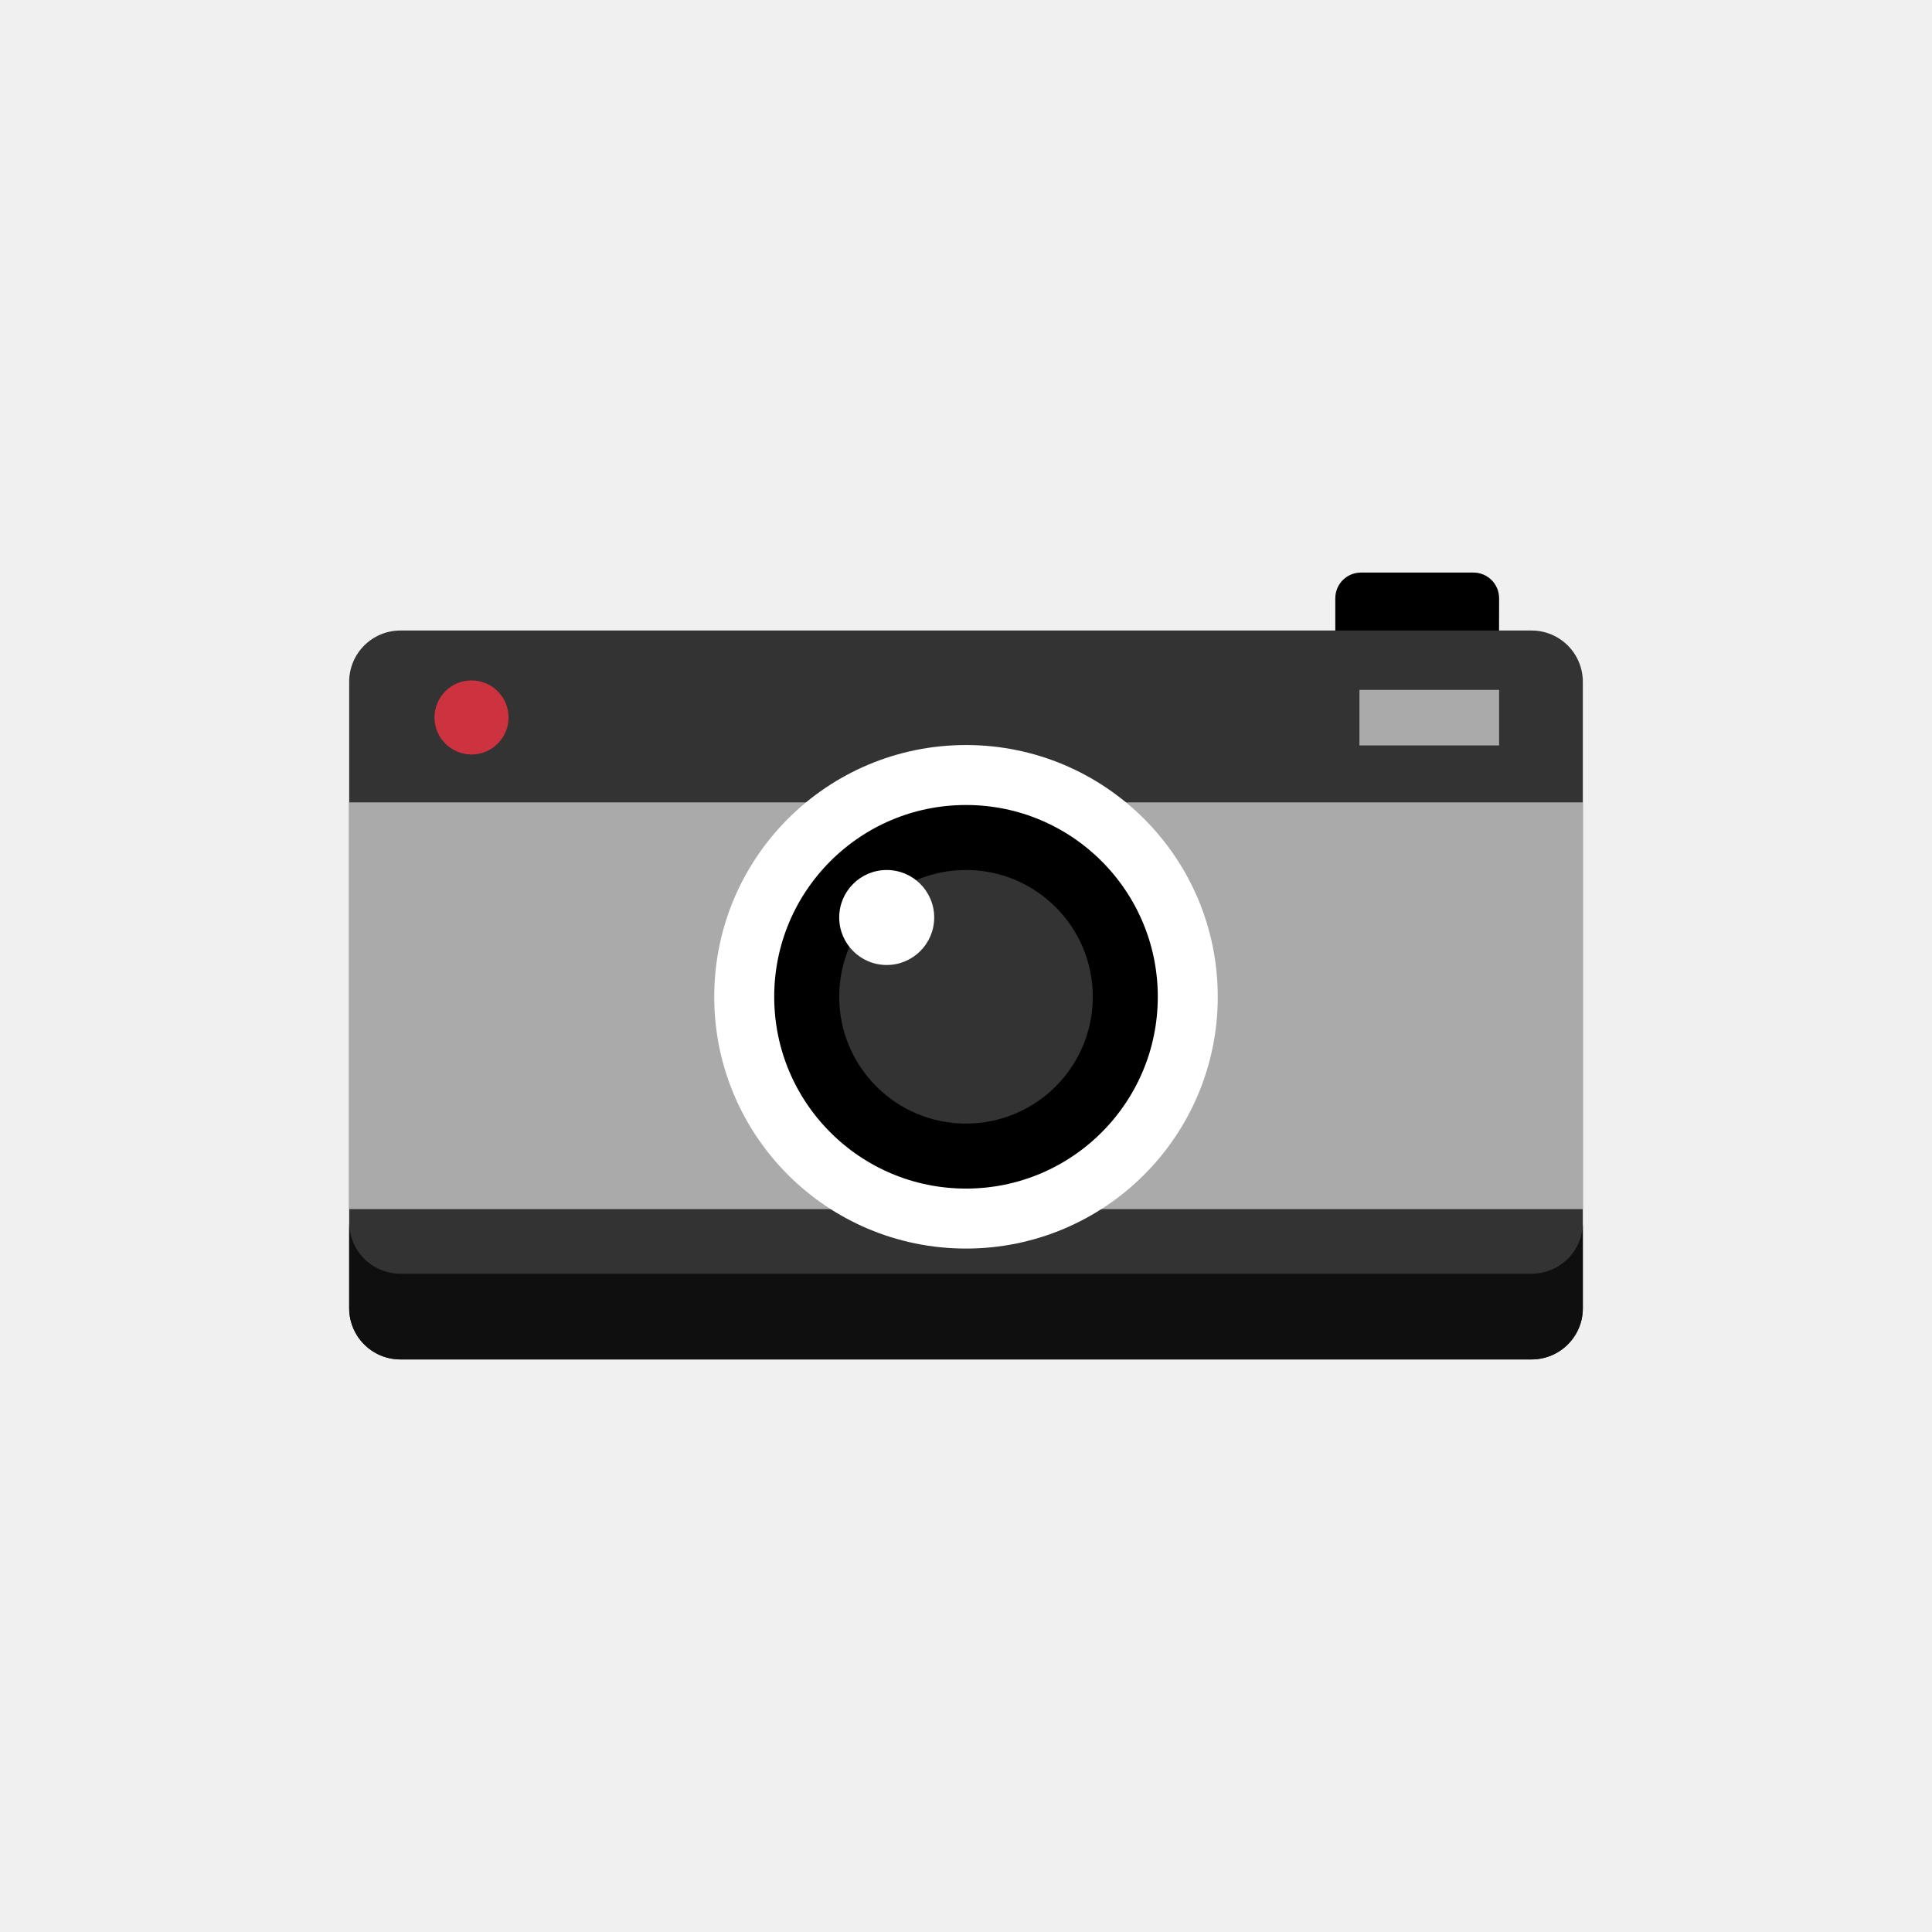
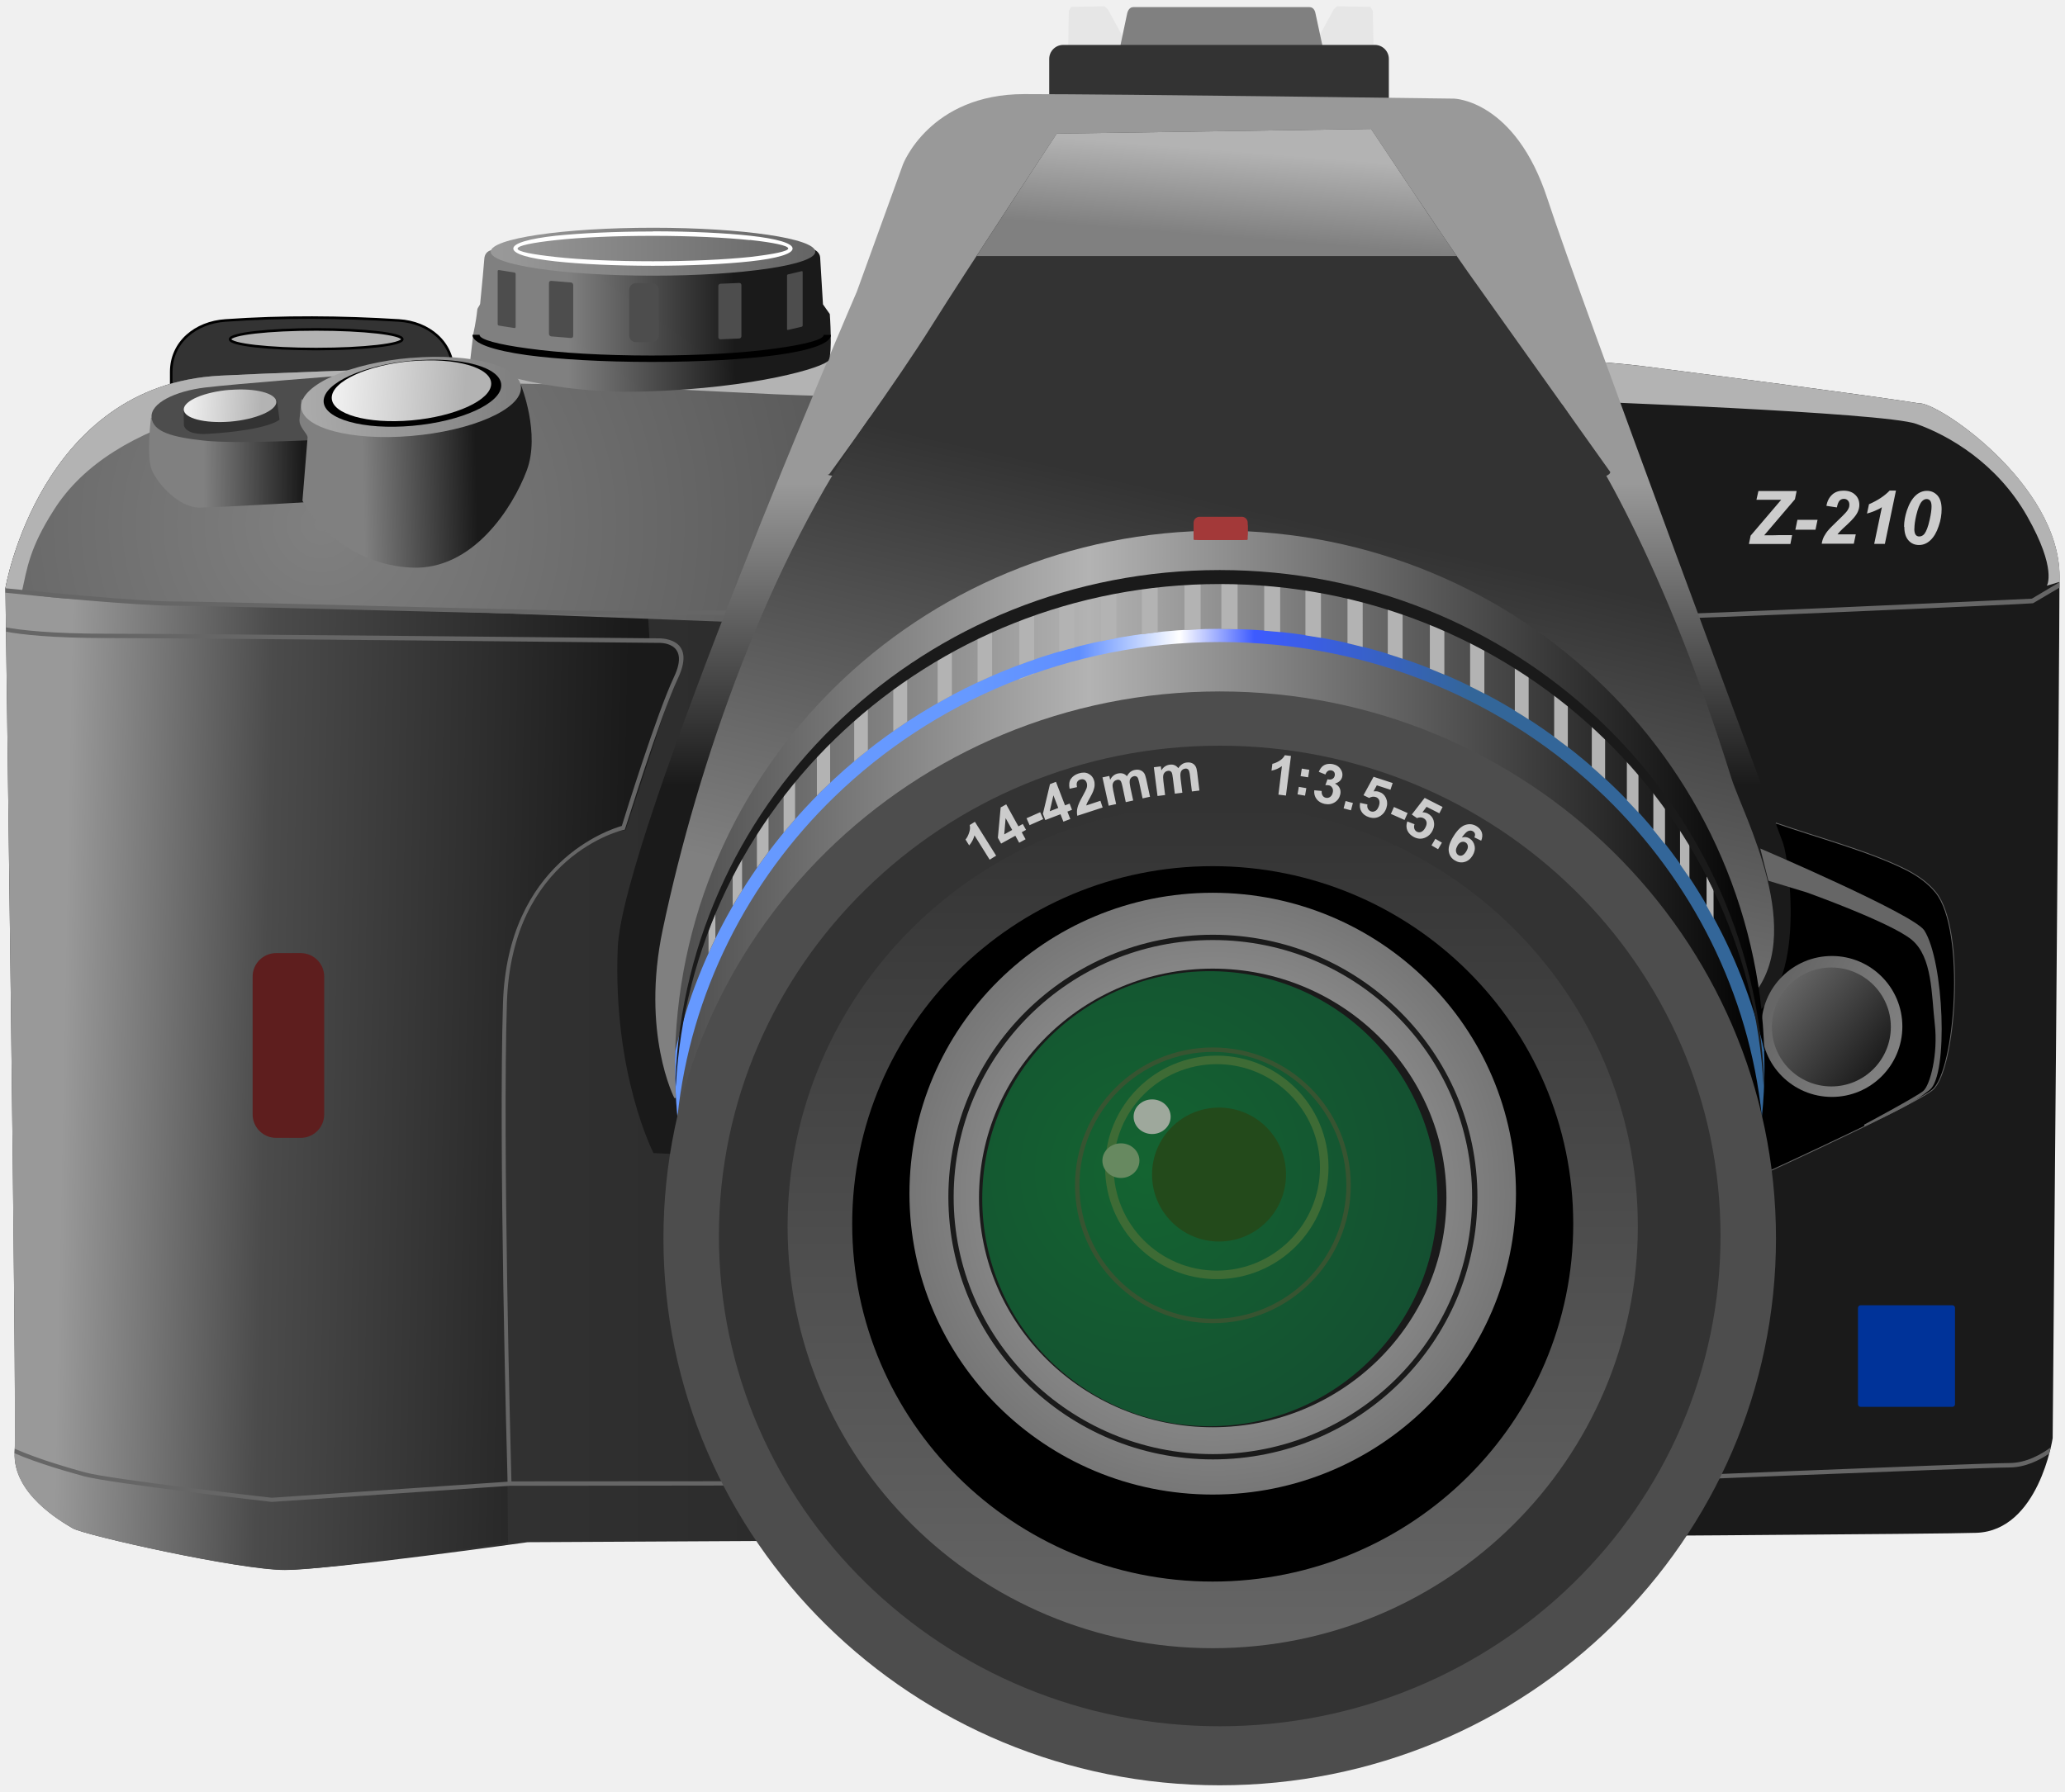
- <svg xmlns="http://www.w3.org/2000/svg" version="1.1" id="Layer_1" x="0px" y="0px" viewBox="0 0 960 960" style="enable-background:new 0 0 960 960;" xml:space="preserve">
-   <style type="text/css">
- 	.st0{fill:#333333;}
- 	.st1{fill:#0F0F0F;}
- 	.st2{fill:#AAAAAA;}
- 	.st3{stroke:#FFFFFF;stroke-width:29.803;stroke-miterlimit:10;}
- 	.st4{fill:#FFFFFF;}
- 	.st5{fill:#CC333F;}
- </style>
-   <g id="Layer_1_1_">
-     <g>
-       <path d="M744.8,338.3h-81.3v-41c0-7.1,5.7-12.8,12.8-12.8h55.8c7.1,0,12.8,5.7,12.8,12.8L744.8,338.3L744.8,338.3z" />
-       <path class="st0" d="M761,675.5H199c-14.1,0-25.5-11.4-25.5-25.5V338.8c0-14.1,11.4-25.5,25.5-25.5h562    c14.1,0,25.5,11.4,25.5,25.5V650C786.6,664.1,775.1,675.5,761,675.5z" />
-       <path class="st1" d="M761,632.9H199c-14.1,0-25.5-11.4-25.5-25.5V650c0,14.1,11.4,25.5,25.5,25.5h562c14.1,0,25.5-11.4,25.5-25.5    v-42.6C786.6,621.5,775.1,632.9,761,632.9z" />
-       <rect x="173.4" y="398.7" class="st2" width="613.1" height="202.1" />
-       <circle class="st3" cx="480" cy="495.3" r="110.2" />
-       <circle class="st0" cx="480" cy="495.3" r="63" />
-       <circle class="st4" cx="440.6" cy="455.9" r="23.6" />
-       <circle class="st5" cx="234.3" cy="356.5" r="18.4" />
-       <rect x="675.5" y="342.8" class="st2" width="69.4" height="27.6" />
-     </g>
+ <svg xmlns="http://www.w3.org/2000/svg" xmlns:xlink="http://www.w3.org/1999/xlink" viewBox="0 0 2420 2100">
+   <linearGradient id="d" gradientUnits="userSpaceOnUse" x1="791.35" x2="2067.4" y1="1250.5" y2="1250.5">
+     <stop offset="0" stop-color="#4d4d4d" />
+     <stop offset=".38" stop-color="#b3b3b3" />
+     <stop offset="1" />
+   </linearGradient>
+   <linearGradient id="e" gradientUnits="userSpaceOnUse" x1="1421.4" x2="1421.4" y1="943.5" y2="1932.5">
+     <stop offset="0" stop-color="#333" />
+     <stop offset="1" stop-color="#666" />
+   </linearGradient>
+   <linearGradient id="f" gradientUnits="userSpaceOnUse" x1="944.35" x2="586.35" y1="293.5" y2="297.5">
+     <stop offset="0" stop-color="#666" />
+     <stop offset="1" stop-color="#999" />
+   </linearGradient>
+   <linearGradient id="g" gradientUnits="userSpaceOnUse" x1="5.94" x2="3.04" y1="4.42" y2="4.53">
+     <stop offset="0" stop-color="#808080" />
+     <stop offset="1" stop-color="#b3b3b3" />
+   </linearGradient>
+   <linearGradient id="h" gradientUnits="userSpaceOnUse" x1="731.35" x2="75.35" y1="1176.5" y2="1163.5">
+     <stop offset="0" stop-color="#1a1a1a" />
+     <stop offset=".639" stop-color="#4b4b4b" />
+     <stop offset="1" stop-color="#999" />
+   </linearGradient>
+   <linearGradient id="i" gradientUnits="userSpaceOnUse" x1="2204.4" x2="2088.4" y1="1250.5" y2="1157.5">
+     <stop offset="0" stop-color="#1a1a1a" />
+     <stop offset="1" stop-color="#666" />
+   </linearGradient>
+   <linearGradient id="j" gradientUnits="userSpaceOnUse" x1="5.39" x2="3.53" y1="4.52" y2="4.4">
+     <stop offset="0" stop-color="#b3b3b3" />
+     <stop offset="1" stop-color="#fefefe" />
+   </linearGradient>
+   <linearGradient id="l" gradientUnits="userSpaceOnUse" x1="2209.4" x2="2084.4" y1="1239.5" y2="1166.5">
+     <stop offset="0" stop-color="#808080" />
+     <stop offset="1" stop-color="#666" />
+   </linearGradient>
+   <linearGradient id="m" gradientUnits="userSpaceOnUse" x1="1932.4" x2="488.35" y1="1117.5" y2="1117.5">
+     <stop offset="0" stop-color="#1a1a1a" />
+     <stop offset="1" stop-color="#333" />
+   </linearGradient>
+   <linearGradient id="o" gradientUnits="userSpaceOnUse" x1="1494.4" x2="1376.4" y1="602.5" y2="1128.5">
+     <stop offset="0" stop-color="#333" />
+     <stop offset="1" stop-color="#808080" />
+   </linearGradient>
+   <linearGradient id="p" gradientUnits="userSpaceOnUse" x1="1135.4" x2="1723.4" y1="1023.5" y2="1023.5">
+     <stop offset="0" stop-color="#69f" />
+     <stop offset=".22" stop-color="#5f8eff" />
+     <stop offset=".42" stop-color="#fff" />
+     <stop offset=".569" stop-color="#3d5bff" />
+     <stop offset="1" stop-color="#369" />
+   </linearGradient>
+   <linearGradient id="q" gradientUnits="userSpaceOnUse" x1="8.55" x2="6.59" y1="3.69" y2="3.71">
+     <stop offset="0" stop-color="#1a1a1a" />
+     <stop offset="1" stop-color="#808080" />
+   </linearGradient>
+   <linearGradient id="t" gradientUnits="userSpaceOnUse" x1="1419.4" x2="1419.4" y1="920.5" y2="566.5">
+     <stop offset="0" stop-color="#1a1a1a" />
+     <stop offset="1" stop-color="#999" />
+   </linearGradient>
+   <radialGradient id="u" cx="1343.4" cy="1373.5" gradientUnits="userSpaceOnUse" r="887">
+     <stop offset="0" stop-color="#146431" />
+     <stop offset="1" stop-color="#143131" />
+   </radialGradient>
+   <radialGradient id="v" cx="1421.4" cy="1399.5" gradientUnits="userSpaceOnUse" r="1046">
+     <stop offset="0" stop-color="#b3b3b3" />
+     <stop offset="1" />
+   </radialGradient>
+   <radialGradient id="w" cx="376.35" cy="614.5" gradientUnits="userSpaceOnUse" r="2057">
+     <stop offset="0" stop-color="#808080" />
+     <stop offset="1" />
+   </radialGradient>
+   <linearGradient id="a" x1="545.35" x2="359.35" xlink:href="#j" y1="459.5" y2="447.5" />
+   <linearGradient id="b" x1="600.35" x2="310.35" xlink:href="#g" y1="449.5" y2="460.5" />
+   <linearGradient id="c" x1="861.35" x2="665.35" xlink:href="#q" y1="376.5" y2="378.5" />
+   <linearGradient id="k" x1="306.35" x2="198.35" xlink:href="#j" y1="476.5" y2="470.5" />
+   <linearGradient id="n" x1="1421.4" x2="1429.4" xlink:href="#g" y1="276.5" y2="175.5" />
+   <linearGradient id="r" x1="354.35" x2="238.35" xlink:href="#q" y1="534.5" y2="535.5" />
+   <linearGradient id="s" x1="558.35" x2="425.35" xlink:href="#q" y1="558.5" y2="561.5" />
+   <path d="m264.05 375.65c67.8-4.8 135.7-4.2 203.5 0 34.8 2.2 63.4 25.5 63.4 60.4v54.3h-330.3v-54.3c0-35 28.6-58 63.4-60.4z" fill="#333" stroke="#000" stroke-width="3" />
+   <ellipse cx="370.55" cy="397.65" fill="#b3b3b3" rx="100.9" ry="11.5" stroke="#000" stroke-width="3" />
+   <path d="m6.35 689.35s40.6-238.3 251.8-249c211.2-11 1391.8-46 1668-11 276.2 35.3 322.2 43.4 322.2 43.4 21.7-2.7 165.2 94.7 165.2 203 0 98-8 1010-8 1010s-16.3 108.4-89.4 111c-73 2.8-1697.8 11-1697.8 11s-230 32.4-284.3 32.4c-54 0-235.6-40.7-249-48.8-13.6-8.2-70.5-40.7-67.8-89.4 2.6-48.6-10.9-1012.6-10.9-1012.6z" fill="url(#m)" />
+   <path d="m6.35 689.35s39.3-117 141.5-188.4l597.8-2.4 15.7 254c39-4.3 38.3 16 31.4 39l-59.7 181.4c-70.4 10-116.7 70-140.7 176.3l-1 140.3 4 518.8c-51 7.2-215.3 32-261.4 32-54 0-235.5-40.8-249-49-13.6-8-70.5-40.5-67.8-89.2 2.7-48.8-10.8-1012.8-10.8-1012.8z" fill="url(#h)" />
+   <rect fill="#5e1e1e" height="216.6" rx="27.6" width="83.9" x="296.05" y="1117.2" />
+   <path d="m6.35 689.35s40.6-238.3 251.8-249c110.5-5.7 486.4-18 859.2-23.5 6 28 10 47.8 10 47.8l-246.4 265.4s-622.8-24.4-771.7-27c-48-1-80.5-6.26-102.9-12.97z" fill="url(#w)" />
+   <path d="m1016.4 464.65c-250.4 2.7-814.5-85.3-953 132.7-29 45.3-31.5 68.4-38 97.4-7-1.5-13.4-3-19-4.8v-.6s40.6-238.3 251.8-249c102-5.3 429-16.2 771.6-22m799.6 3c38.9 2.2 71.7 5 97 8 276 35.3 322 43.4 322 43.4 21.8-2.7 165.3 94.7 165.3 203v6.3l-15 4.5s12.3-19-23-81.3-92-95-130-108.4c-37.8-13.6-406-27-406-27" fill="#b3b3b3" />
+   <path d="m6.95 735.45c16.5 3 51.6 7.4 119.2 7.4 104 0 638.6 5.3 644.3 5.4 1 0 47.3-2.4 24 47-21.6 45.8-61.47 176.25-62.27 177.3-3.92.23-132.83 31.7-138.13 203.1h0c-5.2 165.4 4.4 527.4 5.3 560.8l301-.2 964.2-2.3c1.4 0 457.9-19 490.2-19 20.2 0 38.3-10.7 48.7-18.5l-2.1 7.5c-11.2 7.7-28 16.2-46.7 16.2-32.6 0-488.8 18.8-490.1 19l-964.2 2.1-303 .4-279 18.89c-.76-.07-189.87-21.9-219.87-30.1-8.5-2.4-21.8-6-36.3-10.6-14.4-4.6-30.42-9.96-45.12-16.36l.23-5.22c14.6 6.3 31.66 12.48 46.26 16.98 15 4.8 27.8 8.4 36.2 10.7 29 8 211.7 29 218.7 29.7l276.4-18.8c-1-33-10.6-395.2-5.4-561 5.2-165 125.16-203.7 139.26-207.7 4.3-13.8 40.84-131.6 61.34-175 19.8-42.2-18.96-39.57-18.96-39.57s-538.24-5.63-644.94-5.63c-66 0-101.7-4.2-119-7.5m1925.2-19.7c37.3 0 431.4-18 448.8-19l32.39-19.24.01 6.34-30.69 18.09-.81.23c-.7.72-411.9 18.88-449.7 18.88l-1056-5.2h-200.6c-9.6 0-81.4-1.7-166.4-3.8-123-3-273.8-7-304.6-7-44.7 0-166.4-11.8-198.4-15.3v-5.2c31 3.2 153.6 15.5 198.4 15.5 30 0 181.5 3.8 305 7 84.5 2 156 3.8 166 3.8h200.6z" fill="#666" />
+   <path d="m2081.8 964.95c49 17 109 33 151 54 14.4 7.2 26.7 16 35.8 27.2 35.7 44.2 23 209.8-4 231.5-27 21.6-246.4 120.5-246.4 120.5l-43.5-346.6 107-86.7z" stroke="#666" />
+   <path d="m1251.4 75.05l1.2-62.3 2.8-4.7 39.2-.7 3.8 3.7 26.7 49m285 15l-1.3-62.3-2.8-4.7-39.2-.7-3.8 3.7-26.7 49" fill="#e6e6e6" />
+   <path d="m1328.2 8.35h206.4c4 0 6.3 3.3 7 7.2l10.4 48.3h-241.2l10.2-48.3c1-4 3.3-7.2 7.2-7.2z" fill="#808080" />
+   <rect fill="#333" height="81.4" rx="16.4" width="398" x="1229.6" y="52.65" />
+   <path d="m765.95 1351.8s-48-92.8-42-241c5.3-131 280.2-769 280.2-769l54-149s31.2-82.5 142.2-82.5 503.6 5.3 503.6 5.3 71.7 1.3 109.6 117.7c38 116.4 267.2 730.3 276.2 755.5 6.8 19 31 185.5-48.8 205.8-80 20.3-761 181.4-761 181.4l-514.4-24.4z" fill="url(#t)" />
+   <path d="m971.65 556.05s80-109.7 120.5-174.7c40.7-65 146.3-224.7 146.3-224.7l368.3-5.5s81.4 122.4 113.7 168l166.6 234.1c2.6 39-960 9.7-915.3 2.7z" fill="#333" />
+   <path d="m1144.4 300.15c44.3-68.2 94-143.5 94-143.5l368.4-5.5s63.3 95.3 100.4 149z" fill="url(#n)" />
+   <path d="m1463.2 443.65c130.8 0 255.2 11 367.7 30.8 18.7 26.4 111.3 159.6 198.2 437.8 13.6 43.3 90.7 184 21.7 258.5s-241 55.6-241 55.6l-1019.5 60.8s-39.3-76-13.6-197.7c41.5-196.6 124-431.6 242.45-599.8 131.55-29.3 283.05-46 444.05-46z" fill="url(#o)" />
+   <circle cx="2146.8" cy="1203.2" fill="url(#l)" r="82.6" />
+   <circle cx="2146.2" cy="1203.8" fill="url(#i)" r="69.7" />
+   <path d="m2184.8 1318.2s61-32.6 69-39.3c8.2-6.8 17.6-43.4 13.6-78.6-4-35-2.7-78.4-27-98.7-24.5-20.3-123.3-55.6-123.3-55.6l-44.7-13.6-9.5-37.8s180 77 192.2 96c23 36 28.5 169.2 6.3 187-22.2 17.7-38.5 24.2-76.8 43" fill="#666" />
+   <ellipse cx="1429.4" cy="1249.8" fill="url(#d)" rx="638.4" ry="627.8" />
+   <path d="m2067.4 1232.2c.3 6 .4 11.8.4 17.7 0 20-1 39.8-3 59.3-15-145.8-82.5-276.8-183.6-375-115.6-112.2-275.3-181.6-451.8-181.6-176.4 0-336.2 69.5-451.8 181.7-101 98-168.4 229-183.7 375-1.8-19.7-2.8-39.5-2.8-59.5 0-6 0-12 .3-17.7 27.7-119 89.8-225.5 175.7-309 118.4-115 282-186 462.5-186s344 71 462.5 186c86 83.3 148 189.8 175.7 309z" fill="url(#p)" />
+   <ellipse cx="1429.4" cy="1451.6" fill="#4d4d4d" rx="651.9" ry="641.1" />
+   <ellipse cx="1429.4" cy="1448.8" fill="#333" rx="586.9" ry="574.7" />
+   <path d="m830.35 1117.2v-26.2c2.5-7 5.2-13.7 8-20.5v29.5c-2.8 5.7-5.5 11.5-8 17.3zm28.3-55.3v-35.2c3.5-7 7-13.6 11-20.3v37.4c-3.8 6-7.5 12-11 18zm28.4-44.7v-40.3c4.4-7 9-13.8 13.6-20.6v42c-4.6 6.2-9 12.5-13.5 18.8zm31.3-41.1v-44c4.3-6 8.8-11.5 13.4-17.2v45.2l-13.5 16zm39-43.3v-47.2c5-5.5 10.3-11 15.5-16.2v48.2l-6 5.7c-3.2 3-6.4 6-9.5 9.3zm43.7-40.4v-49.7c5.3-4.7 10.6-9.2 16-13.7v50.4c-5.4 4.2-10.7 8.5-16 13zm45.8-35.3v-51.7l16.3-11.5v52zm52-32.9v-53.2c5.5-3.3 11-6.4 16.7-9.6v53.6c-5.6 3-11.2 6-16.7 9.2zm46.8-24.3v-54.2l17-8v54.5c-5.7 2.5-11.4 5-17 7.7zm48.9-20.5v-55c5.8-2.4 11.6-4.5 17.4-6.6v55.3c-5.8 2-11.6 4-17.4 6.2zm0 17.2v-.8l17.4-6.4v.5zm46.8-32.7v-55.8c6-1.8 11.8-3.5 17.8-5v56c-6 1.4-12 3-17.8 4.8zm49-12.3v-56.2l18-3.7v56.4c-6 1-12 2.3-18 3.5zm47.8-8.2v-56.6l18.6-2.3v56.7c-6.2.7-12.4 1.4-18.6 2.3zm49.9-5v-56.6l19-1v56.8c-6.4.3-12.7.5-19 1zm611.9 288.2l8.2 16.6v33.2l-8.2-14.6zm-31.1-54.2l11 17.6v39l-11-15.8zm-31.2-44c4.6 6 9.1 12 13.6 18.3v43c-4.6-5.8-9-11.4-13.7-17v-44.3zm-31.1-37c4.6 5 9 10 13.6 15.4v45.8c-4.5-5-9-9.8-13.6-14.5zm-41.2-41.6c5.4 5 10.6 9.8 15.7 14.8v48.4c-5-4.8-10.3-9.4-15.6-14v-49.2zm-44-37.1c5.4 4 10.7 8.3 16 12.6v50.5l-16-12v-51.2zm-46.2-32.3c5.5 3.5 11 7 16.3 10.8v52.2c-5.3-3.5-10.7-7-16.2-10.2v-52.8zm-52.3-29.8l16.7 8.8v53.7c-5.5-3-11-5.7-16.7-8.5zm-47.2-21.7c5.7 2.3 11.4 4.7 17 7.3v54.6l-17-7v-55zm-49.3-18c6 2 11.7 3.8 17.4 6v55.3c-5.7-2-11.6-3.8-17.4-5.6v-55.6zm-47.2-13c6 1.4 12 3 17.8 4.5v56c-6-1.6-11.8-3-17.8-4.4v-56zm-49.3-9.7l18.2 3v56.5l-18.2-3zm-48.2-5.8c6.2.6 12.4 1.2 18.6 2v56.5c-6.3-.6-12.5-1.2-18.7-1.6v-57zm-50.3-2c6.3 0 12.7.2 19 .4v56.8c-6.3-.2-12.7-.3-19-.3v-57z" fill="#b3b3b3" />
+   <path d="m2067.2 1264.8c0 3-.2 6-.4 9-17.3-328.3-296-589.2-637.4-589.2s-620 261-637.4 589.2l-.4-9c13.5-331.7 293.8-596.6 637.8-596.6s624.3 265 637.8 596.6z" fill="#1a1a1a" />
+   <ellipse cx="1421.2" cy="1437.6" fill="url(#e)" rx="498.2" ry="494.4" />
+   <ellipse cx="1421.2" cy="1434.6" rx="422.5" ry="419.3" />
+   <ellipse cx="1421.2" cy="1399.2" fill="url(#v)" rx="355.4" ry="352.7" />
+   <ellipse cx="1421.2" cy="1404.2" fill="#1a1a1a" rx="273.9" ry="268.8" />
+   <circle cx="1417.8" cy="1405.1" fill="url(#u)" r="266.7" />
+   <ellipse cx="1426" cy="1368.4" fill="none" rx="125.9" ry="126" stroke="#3e6b35" stroke-width="10" />
+   <ellipse cx="1350.2" cy="1309" fill="#9ea89c" rx="21.7" ry="20.3" />
+   <circle cx="1428.6" cy="1376.8" fill="#234a1b" r="78.5" />
+   <ellipse cx="1313.6" cy="1360.5" fill="#678960" rx="21.7" ry="20.3" />
+   <path d="m421.65 474.35l-244.7 15.3s-5.8 45 1 61.3 31.8 44 55.5 44c23.8 0 154.4-8 154.4-8l34-112.5z" fill="url(#r)" />
+   <path d="m368.85 515.75s-93.4 4.8-130 .7c-36.5-4-59.5-10-61.2-27s28-31 62.6-35.2 163.7-14.2 163.7-14.2l-8.2 75-27 .8z" fill="#4d4d4d" />
+   <path d="m610.55 451.35s23 57 6.7 100.3-63 117-134.8 113.7c-71.7-3.4-115-53-128-78.5l6-73.8c.5-4.8-10.8-12.2-9.4-22.3 1.3-10.2 2-22.4 2-22.4l257.3-17z" fill="url(#s)" />
+   <path d="m581.05 292.75s-12.8-1.4-13.5 10.8c-.4 6.5-2.7 31-4.8 52-.2 2.6-3.2 5-3.4 7.5-1.5 14.7-4.7 28.3-4.7 28.3l-4 34.5s79.2 37.2 207 33c128-4 208.6-28.3 213.4-36.5s1.4-54.2 1.4-54.2l-8-11.4-3.3-55c-.3-5.2-5.5-10-10.8-10l-369 .6z" fill="url(#c)" />
+   <path d="m481.75 419.55c71-6 128.8 9.6 128.8 35s-57.7 50.5-128.8 56.5c-71 6-128.8-9.6-128.8-34.8 0-25.4 57.7-50.8 128.8-56.8z" fill="url(#b)" />
+   <ellipse cx="485.24" cy="503.83" rx="104.5" ry="38.2" stroke-width="28.2" transform="matrix(.9961 -.0884 0 1 0 0)" />
+   <path d="m482.35 423.35c51.5-4.5 93.3 7.3 93.3 26.4 0 19.2-41.8 38.4-93.4 43-51.7 4.5-93.5-7.3-93.5-26.5s41.8-38.4 93.4-43z" fill="url(#a)" />
+   <path d="m215.15 481.55l.4 17s1 11.8 28.4 10c27.4-1.6 69-6.3 83.6-16.5l-3-23-40.3-9s-68.5 22-69.2 21.5z" fill="#333" />
+   <path d="m269.55 457.05c30-2.5 54.3 4 54.3 14.2 0 10-24.3 20.5-54.3 23-30 2.3-54.2-4-54.2-14.3s24.3-20.6 54.2-23z" fill="url(#k)" />
+   <ellipse cx="765.25" cy="295.05" fill="url(#f)" rx="190.2" ry="28.1" />
+   <path d="m973.75 392.55c0 10-24.4 18.3-64 23.7-37.4 5-89 8-146 8s-109-3-146.3-8c-39.4-5.5-63.8-13.8-63.8-23.8h8.3c0 5.6 21.7 11.3 56.7 16 37 5.2 88.3 8.3 145 8.3s108-3 145-8.2c35-4.8 56.7-10.5 56.7-16h8.2z" />
+   <path d="m765.15 271.15c44.6 0 85 2 114.2 5.2 30.6 3.4 49.5 8.6 49.5 15s-19 11.7-49.5 15c-29.2 3.2-69.6 5.2-114.2 5.2-44.5 0-85-2-114.2-5.2-30.5-3.3-49.4-8.6-49.4-15s19-11.6 49.5-15c29.2-3 69.6-5 114.2-5zm113.7 10.3c-29-3-69.2-5-113.7-5-44.4 0-84.6 1.8-113.6 5-27.7 3-45 6.5-45 10s17.3 6.8 45 9.8c29 3.2 69.2 5 113.7 5 44.3 0 84.5-2 113.5-5 27.7-3.2 45-6.7 45-10s-17.3-7-45-10z" fill="#fff" />
+   <g fill="#4d4d4d">
+     <rect height="65.1" rx="1.5" stroke-width="29.4" transform="matrix(.988 .1547 0 1 0 0)" width="21.3" x="590.31" y="225.02" />
+     <rect height="65.1" rx="2.7" stroke-width="34.1" transform="matrix(.9966 .0823 0 1 0 0)" width="28.5" x="645.54" y="275.85" />
+     <rect height="69.1" rx="7.7" width="34.5" x="737.45" y="331.95" />
+     <rect height="65.1" rx="2.5" stroke-width="33.2" transform="matrix(.9991 -.042 0 1 0 0)" width="27.1" x="842.55" y="368.1" />
+     <rect height="65.1" rx="1.2" ry="1.1" stroke-width="27.7" transform="matrix(.9736 -.2282 0 1 0 0)" width="18.8" x="947.35" y="538.09" />
+   </g>
+   <rect fill="#039" height="119.1" rx="3.1" width="113.7" x="2177.4" y="1530" />
+   <path d="m1167.4 1003l-7.6 4.7-17.8-28.5c-1.1 4.3-3.2 8.3-6.2 11.8l-4.3-6.9c1.6-1.9 3-4.4 4.1-7.7 1.2-3.3 1.5-6.3.8-9.3l6.1-3.8zm27-15.15l-4.5-8.2-16.7 9.2-3.8-6.8 3.3-35.6 6.5-3.6 14.3 25.8 5.1-2.8 3.8 6.9-5 2.8 4.5 8.2zm-8.2-15l-7.7-13.9-1.6 19.1zm20.4-5.6l-3.6-8.1 16-7.1 3.6 8.1zm39.6-4.1l-3.4-8.7-17.8 6.8-2.8-7.3 8.3-34.8 7-2.7 10.6 27.6 5.4-2.1 2.8 7.3-5.4 2.1 3.4 8.7zm-6-16.1l-5.7-14.8-4.3 18.7zm49.4-8.4l2.6 7.9-29.7 9.7c-.6-3.1-.6-6.2.2-9.4.7-3.2 2.8-7.8 6.1-13.7 2.7-4.8 4.2-8 4.7-9.5.6-2.1.6-4.1.1-5.8-.6-1.9-1.6-3.2-2.9-3.9-1.4-.7-2.9-.7-4.7-.2-1.8.6-3 1.6-3.7 3s-.7 3.4-.1 5.9l-8.7 1.9c-1-4.8-.5-8.7 1.5-11.6s5-5 9-6.3c4.4-1.4 8.2-1.4 11.4.2 3.3 1.6 5.5 4.1 6.6 7.6.7 2 .9 4 .8 6s-.7 4.3-1.6 6.8c-.6 1.6-1.8 4.1-3.7 7.5-1.9 3.3-3 5.5-3.5 6.5s-.8 2-1 2.9zm2.4-27.4l8-1.7 1 4.5c2.1-4.1 5.2-6.6 9.2-7.4 2.1-.4 4-.4 5.8.1 1.7.5 3.3 1.6 4.7 3.1 1.1-2.1 2.4-3.7 3.8-4.9 1.5-1.2 3.2-2 5.1-2.4 2.4-.5 4.6-.5 6.5.2 1.9.6 3.4 1.8 4.7 3.5.9 1.3 1.7 3.5 2.4 6.6l4.5 21.1-8.7 1.9-4-18.8c-.7-3.3-1.4-5.3-2.2-6.1-1.1-1.1-2.4-1.4-4.1-1.1-1.2.3-2.3.9-3.2 1.9s-1.5 2.2-1.6 3.8c-.2 1.5.1 3.9.7 7l3.4 15.8-8.7 1.9-3.8-18.1c-.7-3.2-1.3-5.2-1.8-6.1s-1.1-1.5-1.9-1.8-1.7-.4-2.8-.1c-1.3.3-2.5.9-3.4 1.9s-1.5 2.2-1.7 3.6c-.2 1.5.1 3.8.7 6.9l3.4 16-8.7 1.9zm60.2-11.9l8.2-1 .6 4.6c2.5-3.9 5.7-6.1 9.8-6.6 2.1-.3 4.1-.1 5.7.6 1.7.7 3.1 1.9 4.4 3.5 1.2-2 2.7-3.5 4.3-4.6s3.4-1.8 5.3-2c2.5-.3 4.6-.1 6.4.7s3.3 2.1 4.3 3.9c.8 1.4 1.4 3.6 1.8 6.8l2.6 21.4-8.8 1.1-2.3-19.1c-.4-3.3-1-5.4-1.7-6.3-1-1.2-2.3-1.6-4-1.4-1.2.2-2.4.7-3.4 1.6s-1.6 2.1-1.9 3.6-.3 3.9.1 7l2 16.1-8.8 1.1-2.3-18.3c-.4-3.3-.8-5.3-1.2-6.2s-1-1.5-1.7-1.9-1.6-.5-2.8-.4c-1.4.2-2.5.7-3.5 1.6s-1.7 2-2 3.5c-.3 1.4-.3 3.8.1 7l2 16.3-8.9 1.1zm154.8 33.2l-8.8-1.1 4.1-33.4c-3.6 2.6-7.7 4.4-12.2 5.3l1-8c2.4-.5 5.1-1.6 8.1-3.4s5.1-4 6.5-6.7l7.2.9zm33.2-6.2l8.7.8c-.2 2.2.2 4 1.1 5.4s2.2 2.3 3.9 2.6c1.8.4 3.5 0 5-1.1s2.5-2.8 3-5.1c.5-2.2.3-4.1-.7-5.6-.9-1.5-2.2-2.5-3.9-2.8-1.1-.2-2.5-.3-4.1-.2l2.5-6.9c2.4.6 4.3.4 5.7-.4 1.5-.8 2.4-2.1 2.8-3.9.3-1.5.1-2.9-.6-4s-1.8-1.8-3.3-2.1-2.9-.1-4.1.7c-1.3.8-2.2 2.2-2.9 4.1l-7.8-3.1c1.1-2.6 2.5-4.7 3.9-6.1 1.5-1.4 3.3-2.4 5.5-2.9s4.6-.5 7.1 0c4.3.9 7.4 3 9.4 6.3 1.7 2.7 2.2 5.4 1.6 8.3-.9 4-3.7 6.7-8.6 8.2 2.5 1.1 4.3 2.8 5.5 5.1 1.1 2.3 1.4 4.8.8 7.5-.9 4-3 7.1-6.5 9.3s-7.4 2.8-11.8 1.9c-4.1-.9-7.3-2.8-9.5-5.7-2.2-3-3.1-6.4-2.7-10.3zm34.4 21.2l2.3-8.6 8.6 2.3-2.3 8.6zm19.2-6.5l8.7 1.9c-.4 2-.2 3.7.7 5.2.8 1.5 2 2.5 3.6 3 1.8.6 3.5.3 5.2-.7s3-3 4-5.9c.9-2.7.9-4.9.2-6.7-.8-1.8-2.1-3-4.1-3.6-2.4-.8-5-.4-7.6 1.1l-6.6-3.2 11.8-21.6 22.4 7.3-2.6 7.9-16-5.2-3.8 7.1c2.2-.3 4.3-.2 6.3.5 3.8 1.2 6.5 3.6 8.2 7.2s1.9 7.6.5 11.9c-1.2 3.6-3.3 6.6-6.3 8.7-4.2 3-8.8 3.6-13.9 2-4.1-1.3-7.1-3.5-8.9-6.5-1.9-3-2.4-6.5-1.7-10.3zm36.2 13l3.6-8.1 16 7.1-3.6 8.1zm19.4 8.9l8.3 3.2c-.7 1.9-.7 3.7-.2 5.3.6 1.6 1.6 2.8 3 3.5 1.7.8 3.4.9 5.2.1s3.5-2.5 4.8-5.2c1.3-2.5 1.7-4.7 1.2-6.6s-1.7-3.2-3.5-4.2c-2.3-1.2-4.8-1.2-7.7-.1l-6-4.2 15.1-19.5 21 10.7-3.8 7.4-15-7.6-4.8 6.4c2.2 0 4.3.5 6.1 1.4 3.5 1.8 5.9 4.6 7 8.4s.7 7.8-1.4 11.9c-1.7 3.4-4.3 6-7.6 7.6-4.6 2.3-9.2 2.2-14-.2-3.8-2-6.4-4.6-7.8-7.8-1.4-3.3-1.4-6.8-.1-10.5zm86.2 22.4l-7.8-3.8c.8-1.6 1-3 .7-4.2s-1.1-2.2-2.3-2.9c-1.6-1-3.4-1.1-5.4-.4s-4.6 3.3-7.7 7.7c3.3-1 6.3-.7 9.1 1.1 3.2 2 5.1 4.9 5.9 8.7s-.1 7.6-2.4 11.4c-2.5 4-5.7 6.5-9.6 7.5s-7.7.3-11.4-2c-4-2.5-6.3-6.1-6.9-10.8-.6-4.7 1.3-10.6 5.7-17.6 4.5-7.2 9.1-11.6 13.8-13.1s9.1-1 13.4 1.7c3 1.9 4.9 4.3 5.9 7.2.9 2.9.7 6.1-.8 9.7zm-27.4 5.8c-1.5 2.5-2.2 4.7-1.9 6.7s1.2 3.5 2.6 4.4 2.9 1.1 4.5.5c1.6-.5 3.2-2 4.8-4.5 1.6-2.6 2.3-4.8 2-6.6s-1.1-3.2-2.6-4.1c-1.4-.9-3-1.1-4.8-.6-1.7.5-3.3 1.9-4.7 4.1zm-30.6-.2l4.5-7.7 7.7 4.5-4.5 7.7zm-157-59.8l1.5-8.8 8.8 1.5-1.5 8.8zm3.6-21.4l1.4-8.8 8.8 1.4-1.4 8.8zm719.2-289.9c0 3.3.6 5.7 1.6 7 1 1.4 2.5 2 4.2 2 2.3 0 4.3-1 6-3 2.3-3 4.4-8.4 6.2-16.6 1.5-6.6 2.2-11.8 2.2-15.6 0-3-.5-5.3-1.6-6.7-1-1.3-2.5-2-4.2-2-2 0-4 1-5.7 3-2.5 3-4.6 8.4-6.4 16-1.5 6.4-2.2 11.7-2.2 16zm-12-2.5c0-6.2 1.2-12.6 3.3-19 2.6-7.7 6-13.5 10-17.3s8.6-5.7 13.5-5.7c5 0 9 1.8 12.4 5.5 3.2 3.6 4.8 9 4.8 16 0 6.3-1 13-3.5 20-2.3 7-5.5 12.5-9.5 16.3s-8.5 5.7-13.5 5.7-9.2-1.8-12.4-5.5c-3.2-3.6-4.8-9-4.8-15.7zm-43.4-15.6l2.3-10.7c10.4-4.5 18.5-10 24.2-16h7.4l-13 62.5h-12.5l9-43c-2.5 1.7-5.5 3.2-8.8 4.5-3.3 1.4-6.3 2.3-9 3zm-35.6-7l-12-1.8c1-5.7 3.3-10 6.8-13.2s8-4.6 13.2-4.6c5.8 0 10.4 1.6 13.6 4.7 3.3 3 5 7 5 12 0 2.4-.5 4.8-1.5 7.3s-2.6 5-5 7.8c-1.6 2-4.3 4.7-8 8.2-4 3.5-6.4 6-7.6 7.2s-2.4 2.6-3.5 4h21.4l-2.3 11h-37.6c.4-3 1.3-5.8 2.7-8.6 1.5-2.7 3.2-5.3 5.3-7.6 2-2.4 6-6.2 11.4-11.5 4.2-4 6.8-6.7 8-8 2-2 3.3-4 4-5.6.8-1.6 1-3 1-4.3 0-2-.5-3.8-1.7-5-1.2-1.4-2.8-2-4.7-2s-3.6.6-5 2c-1.4 1.5-2.5 4.2-3.2 8zm-46 14.6h23.6l-2.4 11.6h-23.6zm-56.8 28.1l2-9.6 35.8-42h-29l2.3-10.3h44.8l-2 9.7-36 42.2h6.7c2.8 0 6.6 0 11.3-.2h14.7l-2 10.4h-48.2z" fill="#ccc" />
+   <g fill="none">
+     <ellipse cx="1421.4" cy="1403.2" rx="306.9" ry="304.4" stroke="#1a1a1a" stroke-width="6.2" />
+     <circle cx="1421.4" cy="1389.4" r="159" stroke="#375431" stroke-width="5.2" />
+   </g>
+   <g fill="#a33939">
+     <rect height="27.2" rx="7" width="63.4" x="1398.8" y="605.75" />
+     <rect height="18" rx="1" width="63.4" x="1398.8" y="614.95" />
  </g>
</svg>
